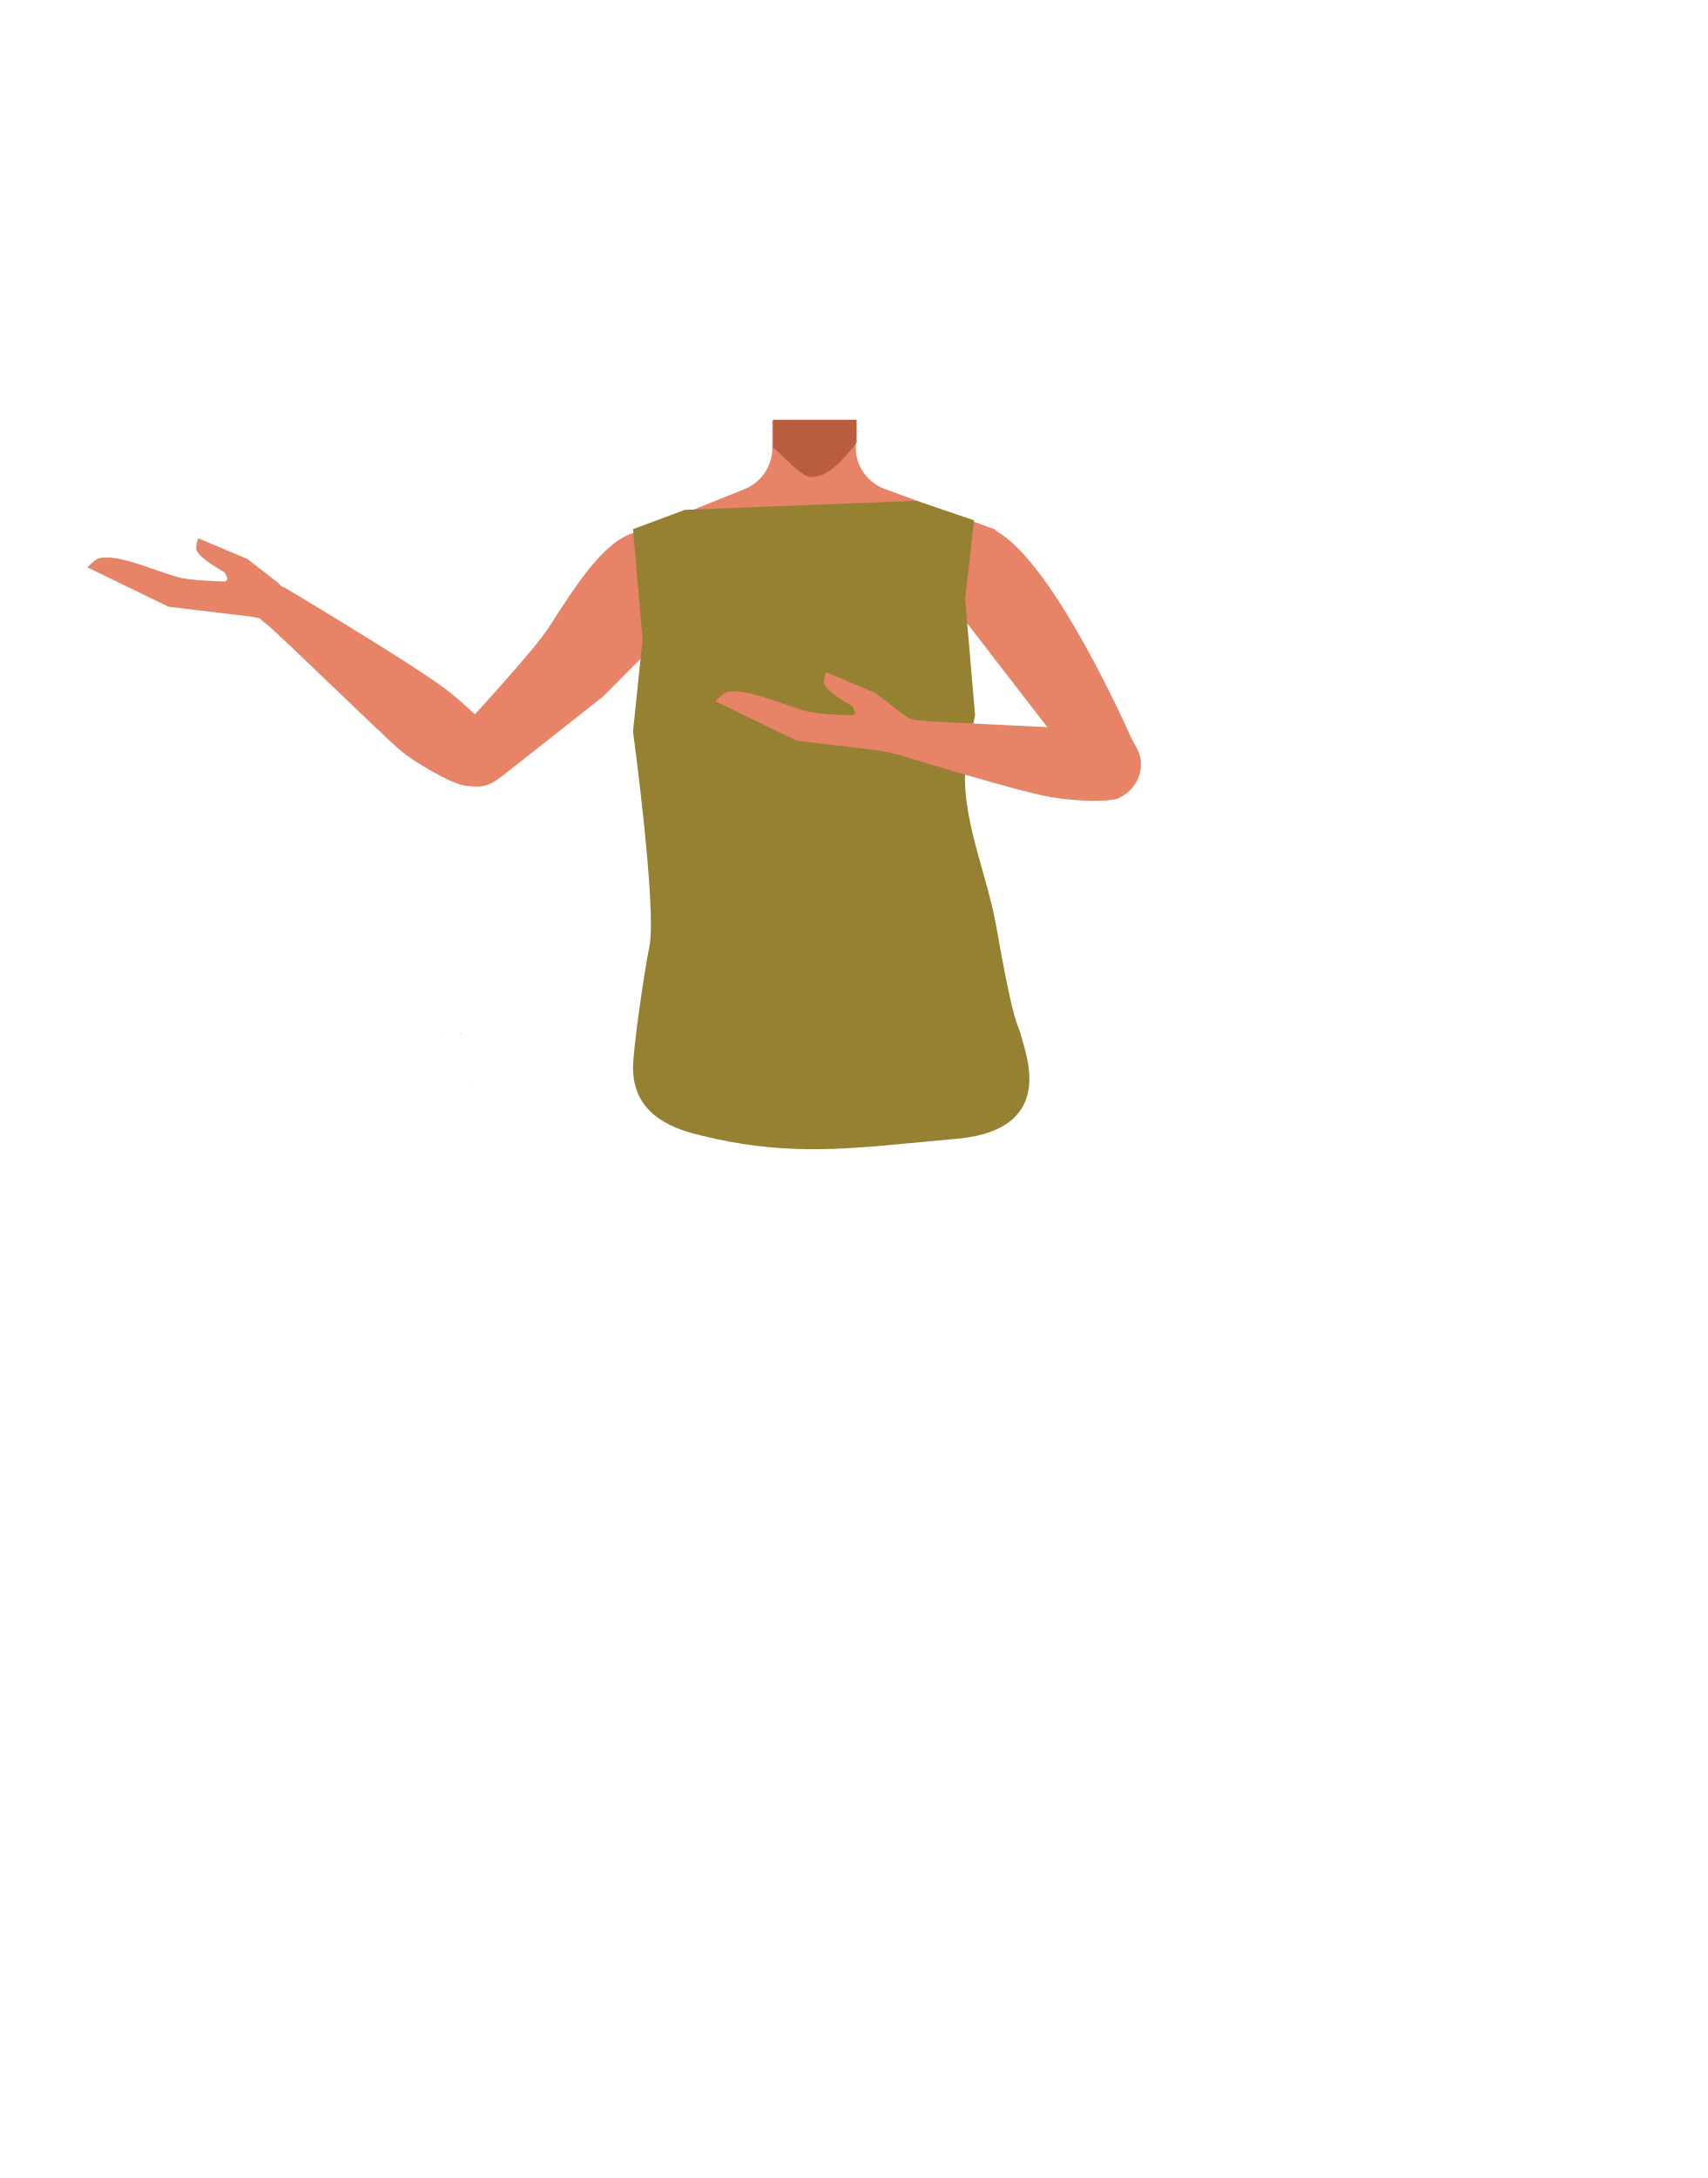
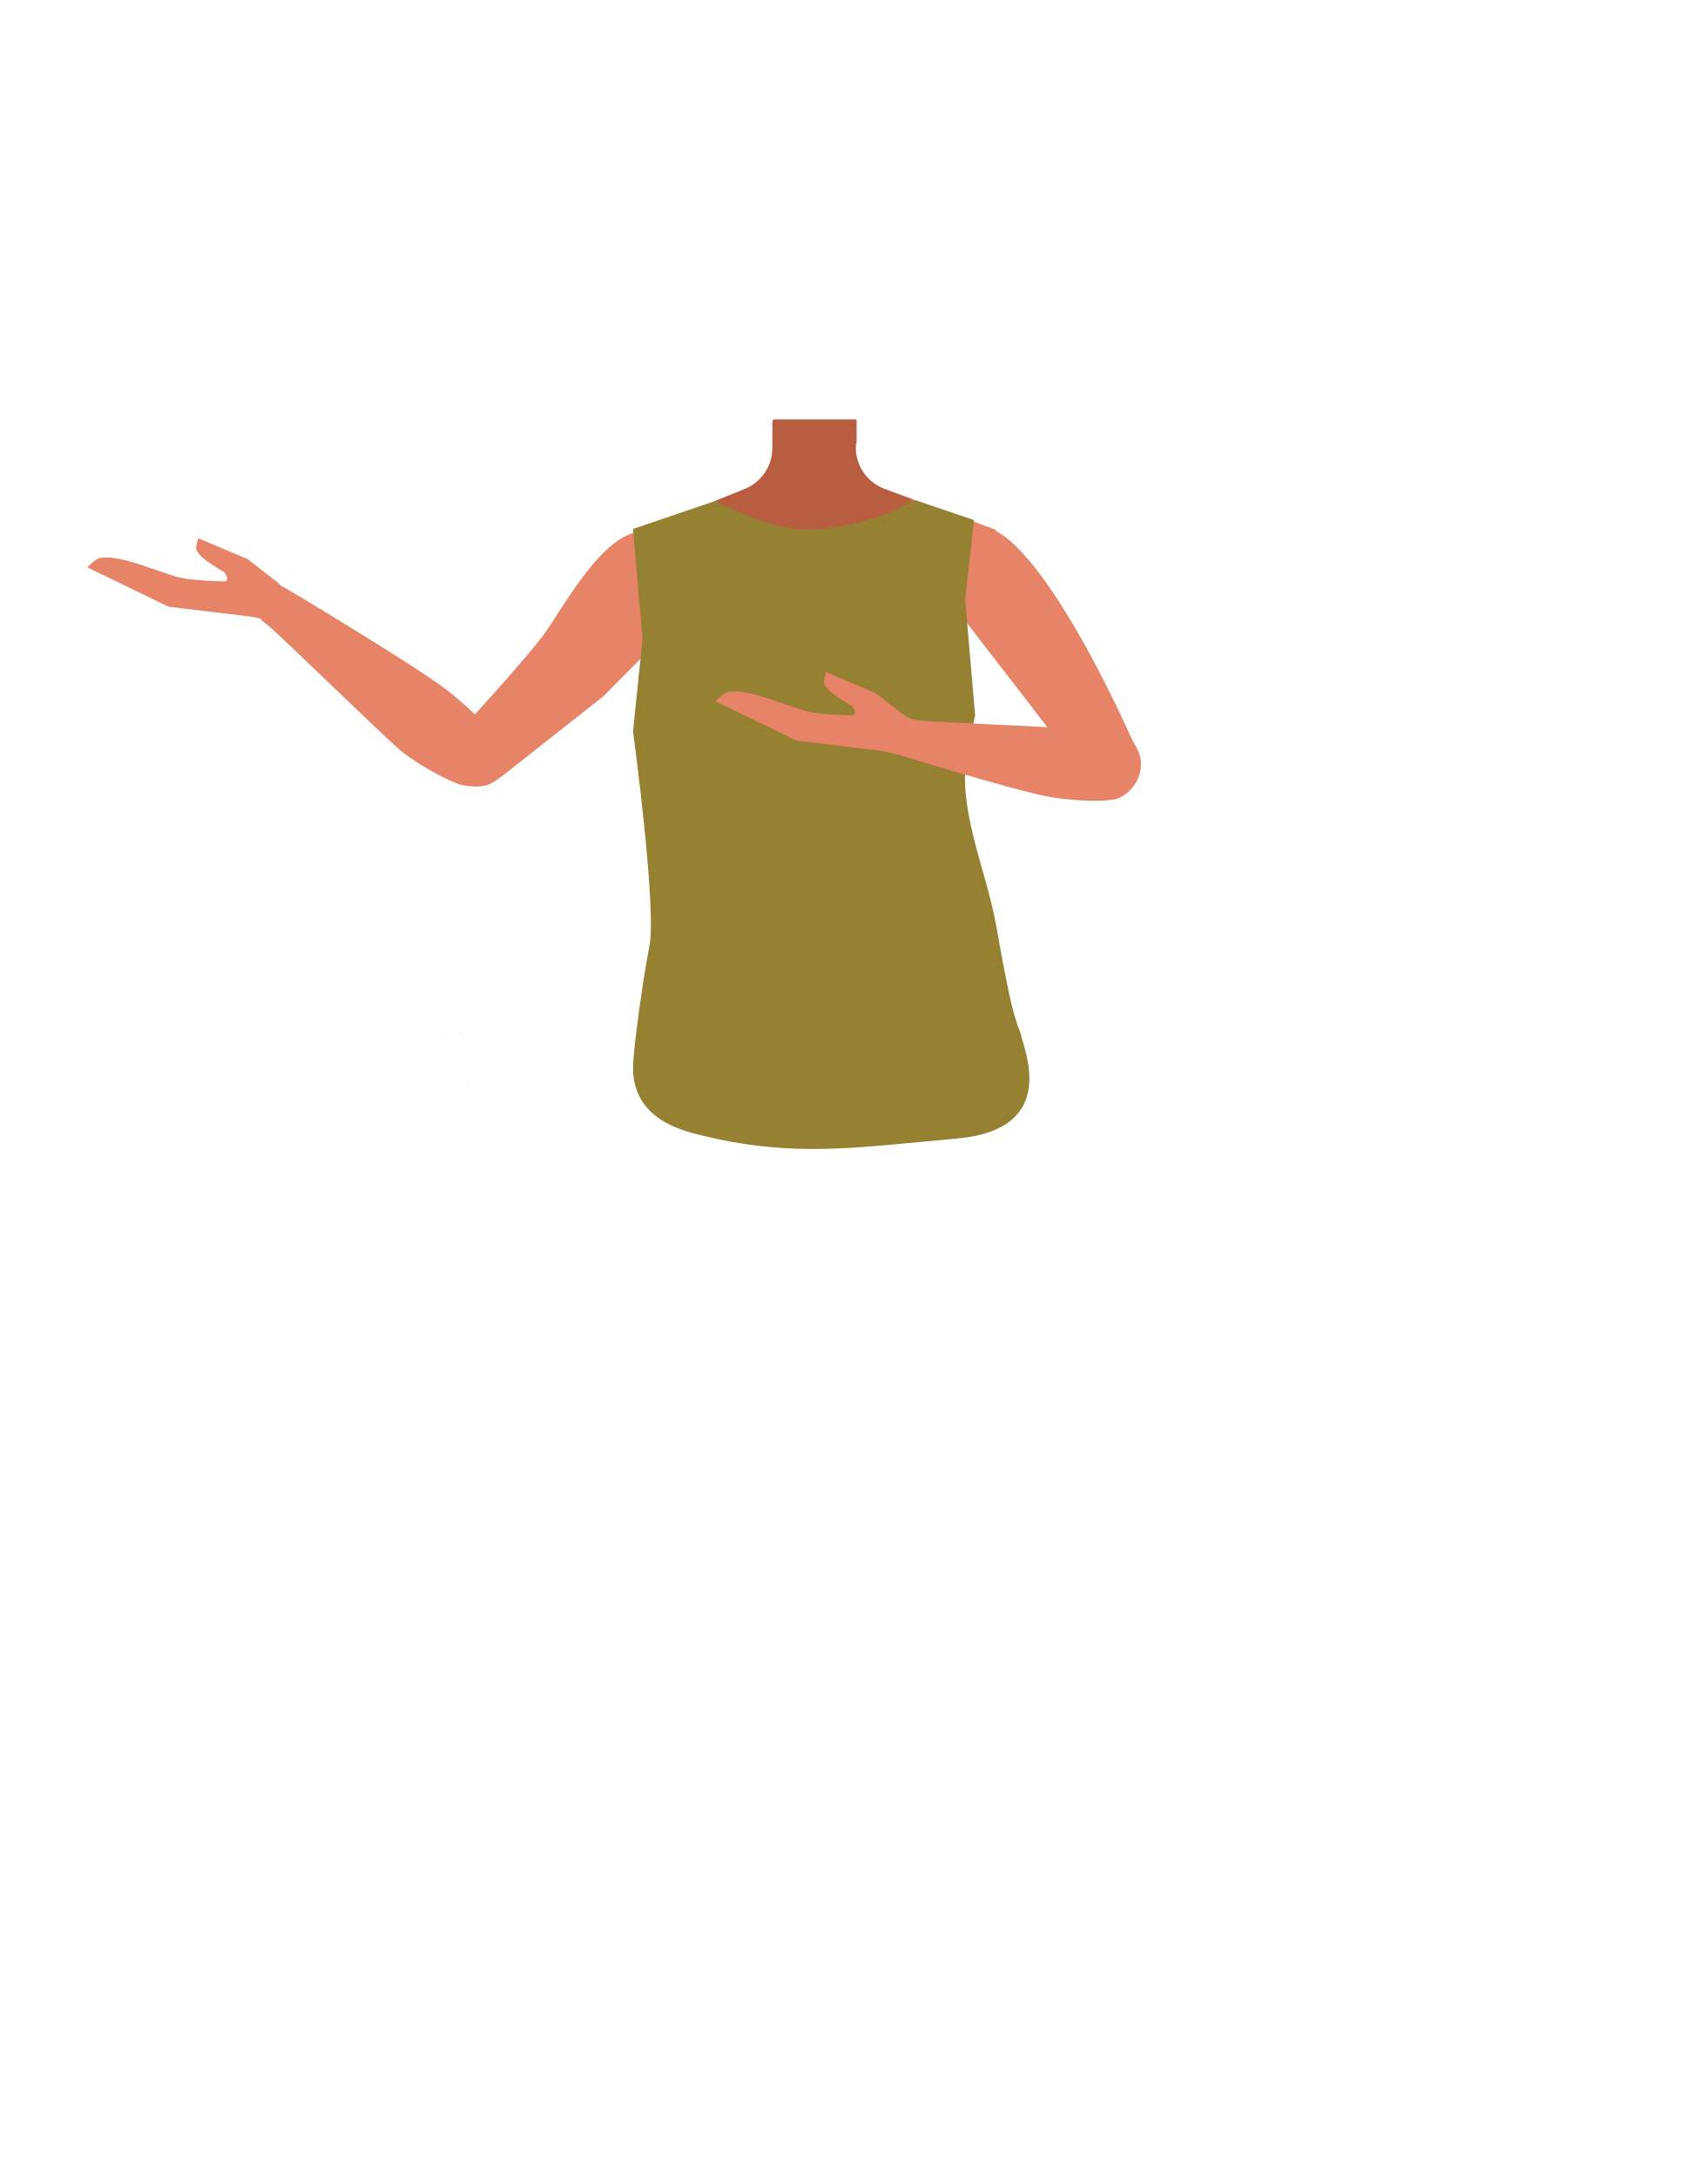
<svg xmlns="http://www.w3.org/2000/svg" version="1.1" id="Calque_1" x="0px" y="0px" viewBox="0 0 788 1005.1" style="enable-background:new 0 0 788 1005.1;" xml:space="preserve">
  <style type="text/css">
	.st0{fill:#E78367;}
	.st1{fill:#B85D40;}
	.st2{fill:none;}
	.st3{fill:#968031;}
</style>
  <g id="Calque_4">
    <path class="st0" d="M440.4,283.9l2.2,18.2l-21.1,75.3h-92.1l-22.5-75.6l2.6-18.7l-17-36.8l51.2-20.6c7.7-3.1,12.8-10.6,12.8-18.9   v-12.8H395v12.5c0,8.5,5.3,16.1,13.3,19.1l51.4,18.9L440.4,283.9z" />
    <path class="st1" d="M356.9,193.7h38.5v10.6l0,0c-8.6,11-14.3,15.8-20.9,15.8c-4.9,0-12.7-9.7-17.7-13.6l0.1-1.9V193.7z" />
  </g>
  <g id="Calque_3">
    <polygon points="212.7,476.9 212.8,476.9 212.7,476.8  " />
    <polygon points="212.8,476.9 212.9,476.9 212.9,476.8  " />
    <polygon points="212.7,476.9 212.8,476.9 212.7,476.8  " />
    <polygon points="212.8,476.9 212.9,476.9 212.9,476.8  " />
    <path class="st2" d="M409.2,387.7c15.5,5.3,22.3,9.8,26,16.8c3,5.7,14.1,33.2,14.3,39.7c0.5,15.3-7.5,53.6-21.1,66.4   c-13.9,13-89.9-1.5-103.8-14.5c-13.6-12.8-23.9-58.4-23.3-73.7c0.2-6.5,3-19.5,6-25.2c3.7-7,12.7-4.2,28.2-9.5   c17.8-6,35.9-5.1,35.9-5.1S391.4,381.6,409.2,387.7z" />
    <polygon points="212.4,477.2 212.5,477.2 212.4,477.1  " />
    <polygon points="212.5,477.2 212.6,477.2 212.6,477.1  " />
    <polygon points="212.4,477.2 212.5,477.2 212.4,477.1  " />
    <polygon points="212.5,477.2 212.6,477.2 212.6,477.1  " />
    <polygon points="204.6,477.2 204.7,477.2 204.6,477.1  " />
    <polygon points="204.7,477.2 204.8,477.2 204.8,477.1  " />
    <polygon points="204.6,477.2 204.7,477.2 204.6,477.1  " />
    <polygon points="204.7,477.2 204.8,477.2 204.8,477.1  " />
    <path class="st0" d="M128,268.7L114.3,258l-22.8-9.6c0,0-1.4,4.2-0.8,5.5c2,4,8.7,7.6,12.7,10.1c0.5,0.3,1.7,2.8,1.5,3.3   c-0.9,2.2-6.6,1.9-6.6,1.9l16.9,6.2L128,268.7z" />
    <path class="st0" d="M122.1,268.6l-4.2,16.2L77.8,280l-37.5-18.2c0,0,3.9-4,5.8-4.3c9.7-1.9,28.4,7.3,38,9.3   C94.5,268.8,122.1,268.6,122.1,268.6z" />
    <ellipse transform="matrix(0.9995 -3.193410e-02 3.193410e-02 0.9995 -8.7447 3.9972)" class="st0" cx="120.8" cy="275.8" rx="10.8" ry="9.5" />
    <polygon points="216.1,500 216.2,500 216.1,499.9  " />
    <polygon points="216.2,500 216.3,500 216.3,499.9  " />
    <polygon points="216.1,500 216.2,500 216.1,499.9  " />
    <polygon points="216.2,500 216.3,500 216.3,499.9  " />
    <path class="st0" d="M437.9,336.1l-10.1-5.5c0,0-19.7-21.9-20.5-22.7s-15.6-13.2-16.6-14.2s-8.2-10.5-8.2-10.5l-4.6,9.2l7.5,10.9   l9,8.9l-22.8-4.3c0,0-34.3-10-34.9-8.8s-1.4,7.8-0.3,8.4s33.5,10.9,33.5,10.9s-41-5.6-41.2-3.6s-0.6,9.2,1.1,9.2s36.6,3.6,36.6,3.6   s-37.2,2.7-36.6,3.9s2.9,8.1,2.9,8.1l36.3-1.2l-25.6,8.4c0,0,4.4,7.2,5.5,7.2s29.4-8.2,29.4-8.2s28.5,3,30,2.2   c4.2-2.1,13.9,4,13.9,4L437.9,336.1z" />
    <path class="st0" d="M501.6,359.1l2.9,2.9c4.8,5,12.7,5.2,17.8,0.5l0,0c4.6-4.4,5.7-11.3,2.6-16.9l-2.7-5c0,0-50.8-116.1-77.1-95.3   l0,0c-9,6.4-15,20.3-8.5,29.6L501.6,359.1z" />
    <path class="st0" d="M278.4,321.4L232,358l-3.4,2.4c-6,4.1-14.1,2.9-18.6-2.8l0,0c-4.1-5.1-4.1-12.4,0.1-17.5l3.7-4.5   c0,0,29.2-31.7,37.6-43.3c10.3-14.2,38-67.7,58.9-38.2l0,0c8.4,8.1,12.3,23.2,3.9,31.3L278.4,321.4z" />
    <path class="st0" d="M227.5,360.6L227.5,360.6c4.2-4,5.8-10,4.1-15.6c-0.1-0.6-0.3-1.1-0.5-1.7c-4.8-7.9-18.8-20.4-26.2-25.9   c-17.2-12.7-73.6-46.3-73.6-46.3l0,0c-4.3-1.8-9.3,0.1-11.4,4.2l-0.5,0.9c-1.9,3.9-0.8,8.5,2.6,11.1c0.6,0.5,1.2,0.9,1.6,1.2   c7.3,6.1,51.4,49.3,61.1,57.7c5.7,4.9,18.9,12.6,25.9,15.2C214.6,363.2,223.8,364,227.5,360.6z" />
-     <path class="st3" d="M316.1,235.3l-23.9,8.9l4.4,50.7l-4.4,42.7c0,0,11.2,82.5,7.5,99.5c-2,9.5-7.6,47-7.5,56.1   c0.3,22.7,21,28.3,31.8,30.9c36,8.9,63.3,6.5,94.2,3.6l23.6-2.2c48.3-4.4,30.2-42.3,29.3-48.6c-2.6-6.7-4.4-10.8-11.3-49.8   c-4.8-26.8-18.8-55.1-13-81.6l3.3-15.3l-4.6-53.7l4.1-36.4l-26.6-9" />
+     <path class="st3" d="M330.4,231.1l-38.2,13l4.4,50.7l-4.4,42.7c0,0,11.2,82.5,7.5,99.5c-2,9.5-7.6,47-7.5,56.1   c0.3,22.7,21,28.3,31.8,30.9c36,8.9,63.3,6.5,94.2,3.6l23.6-2.2c48.3-4.4,30.2-42.3,29.3-48.6c-2.6-6.7-4.4-10.8-11.3-49.8   c-4.8-26.8-18.8-55.1-13-81.6l3.3-15.3l-4.6-53.7l4.1-36.4l-26.6-9" />
    <path class="st0" d="M526.4,355.6L526.4,355.6c-1,5.4-4.5,10-9.4,12.4c-0.5,0.3-0.9,0.5-1.5,0.7c-8,1.8-23.8,0.4-31.3-1   c-17.4-3.3-68.7-19.2-68.7-19.2l-7.8-1.9c-3.4-1.7,3.4-4.2,5.5-8.2l0.5-0.9c1.9-3.6,1.1-8.9,4.2-7.1c2,1.3,4.4,2.1,6.8,2.1   c8,0.9,60.3,2.8,71.1,3.9c6.3,0.6,18.1,4.5,23.4,7.4C522.2,345.5,527.1,351,526.4,355.6z" />
    <path class="st0" d="M417.9,330.5l-13.8-10.7l-22.8-9.6c0,0-1.4,4.2-0.8,5.5c2,4,8.7,7.6,12.7,10.1c0.5,0.3,1.7,2.8,1.5,3.3   c-0.9,2.2-6.5,1.9-6.5,1.9l16.9,6.2L417.9,330.5z" />
    <path class="st0" d="M412,330.4l-4.2,16.2l-40.1-4.8l-37.5-18.2c0,0,3.9-4,5.8-4.3c9.7-1.9,28.4,7.3,38,9.3   C384.3,330.6,412,330.4,412,330.4z" />
    <ellipse transform="matrix(0.9995 -3.193410e-02 3.193410e-02 0.9995 -10.5697 13.2859)" class="st0" cx="410.7" cy="337.5" rx="10.8" ry="9.5" />
  </g>
+   <path class="st1" d="M421.2,230.5c-11.1,8.7-34,13.9-49.7,13.9c-11.1,0-29.6-7-41.1-13.3l13.4-5.4c7.7-3.1,12.8-10.6,12.8-18.9  v-11.5l0.3-1.3l0.1-0.4h38v13c0,8.5,5.3,16.1,13.3,19.1L421.2,230.5z" />
</svg>
